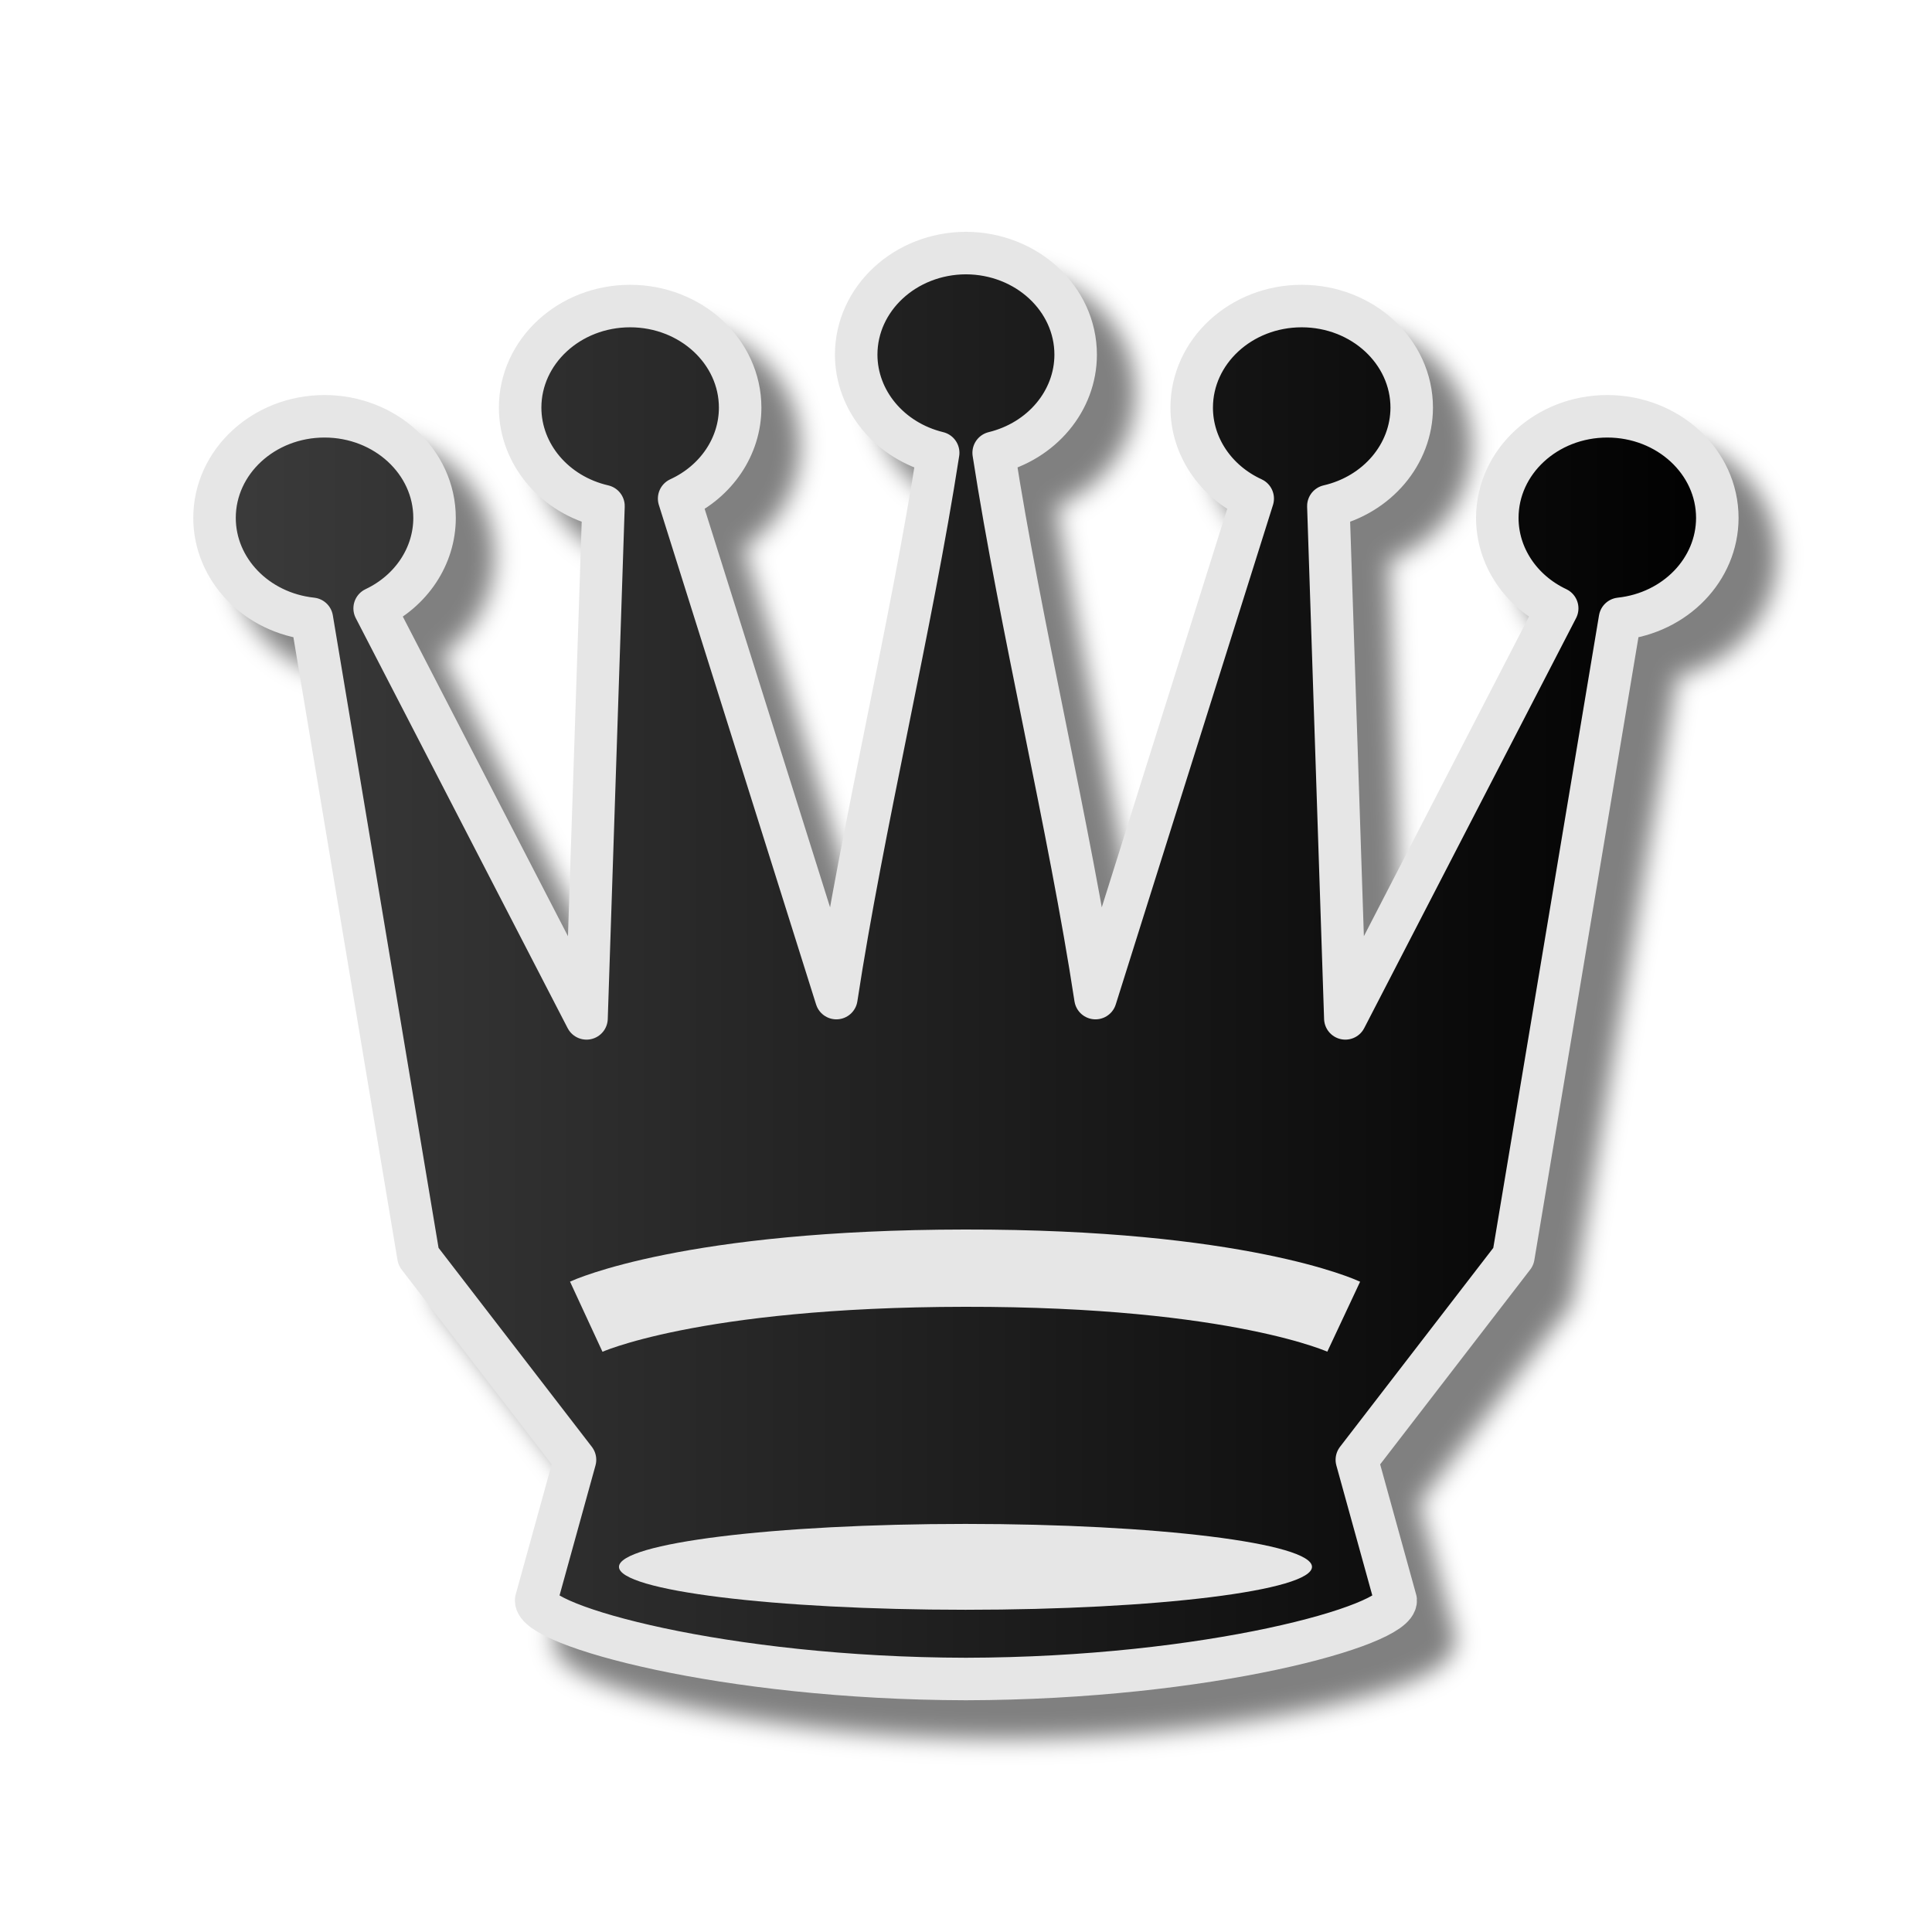
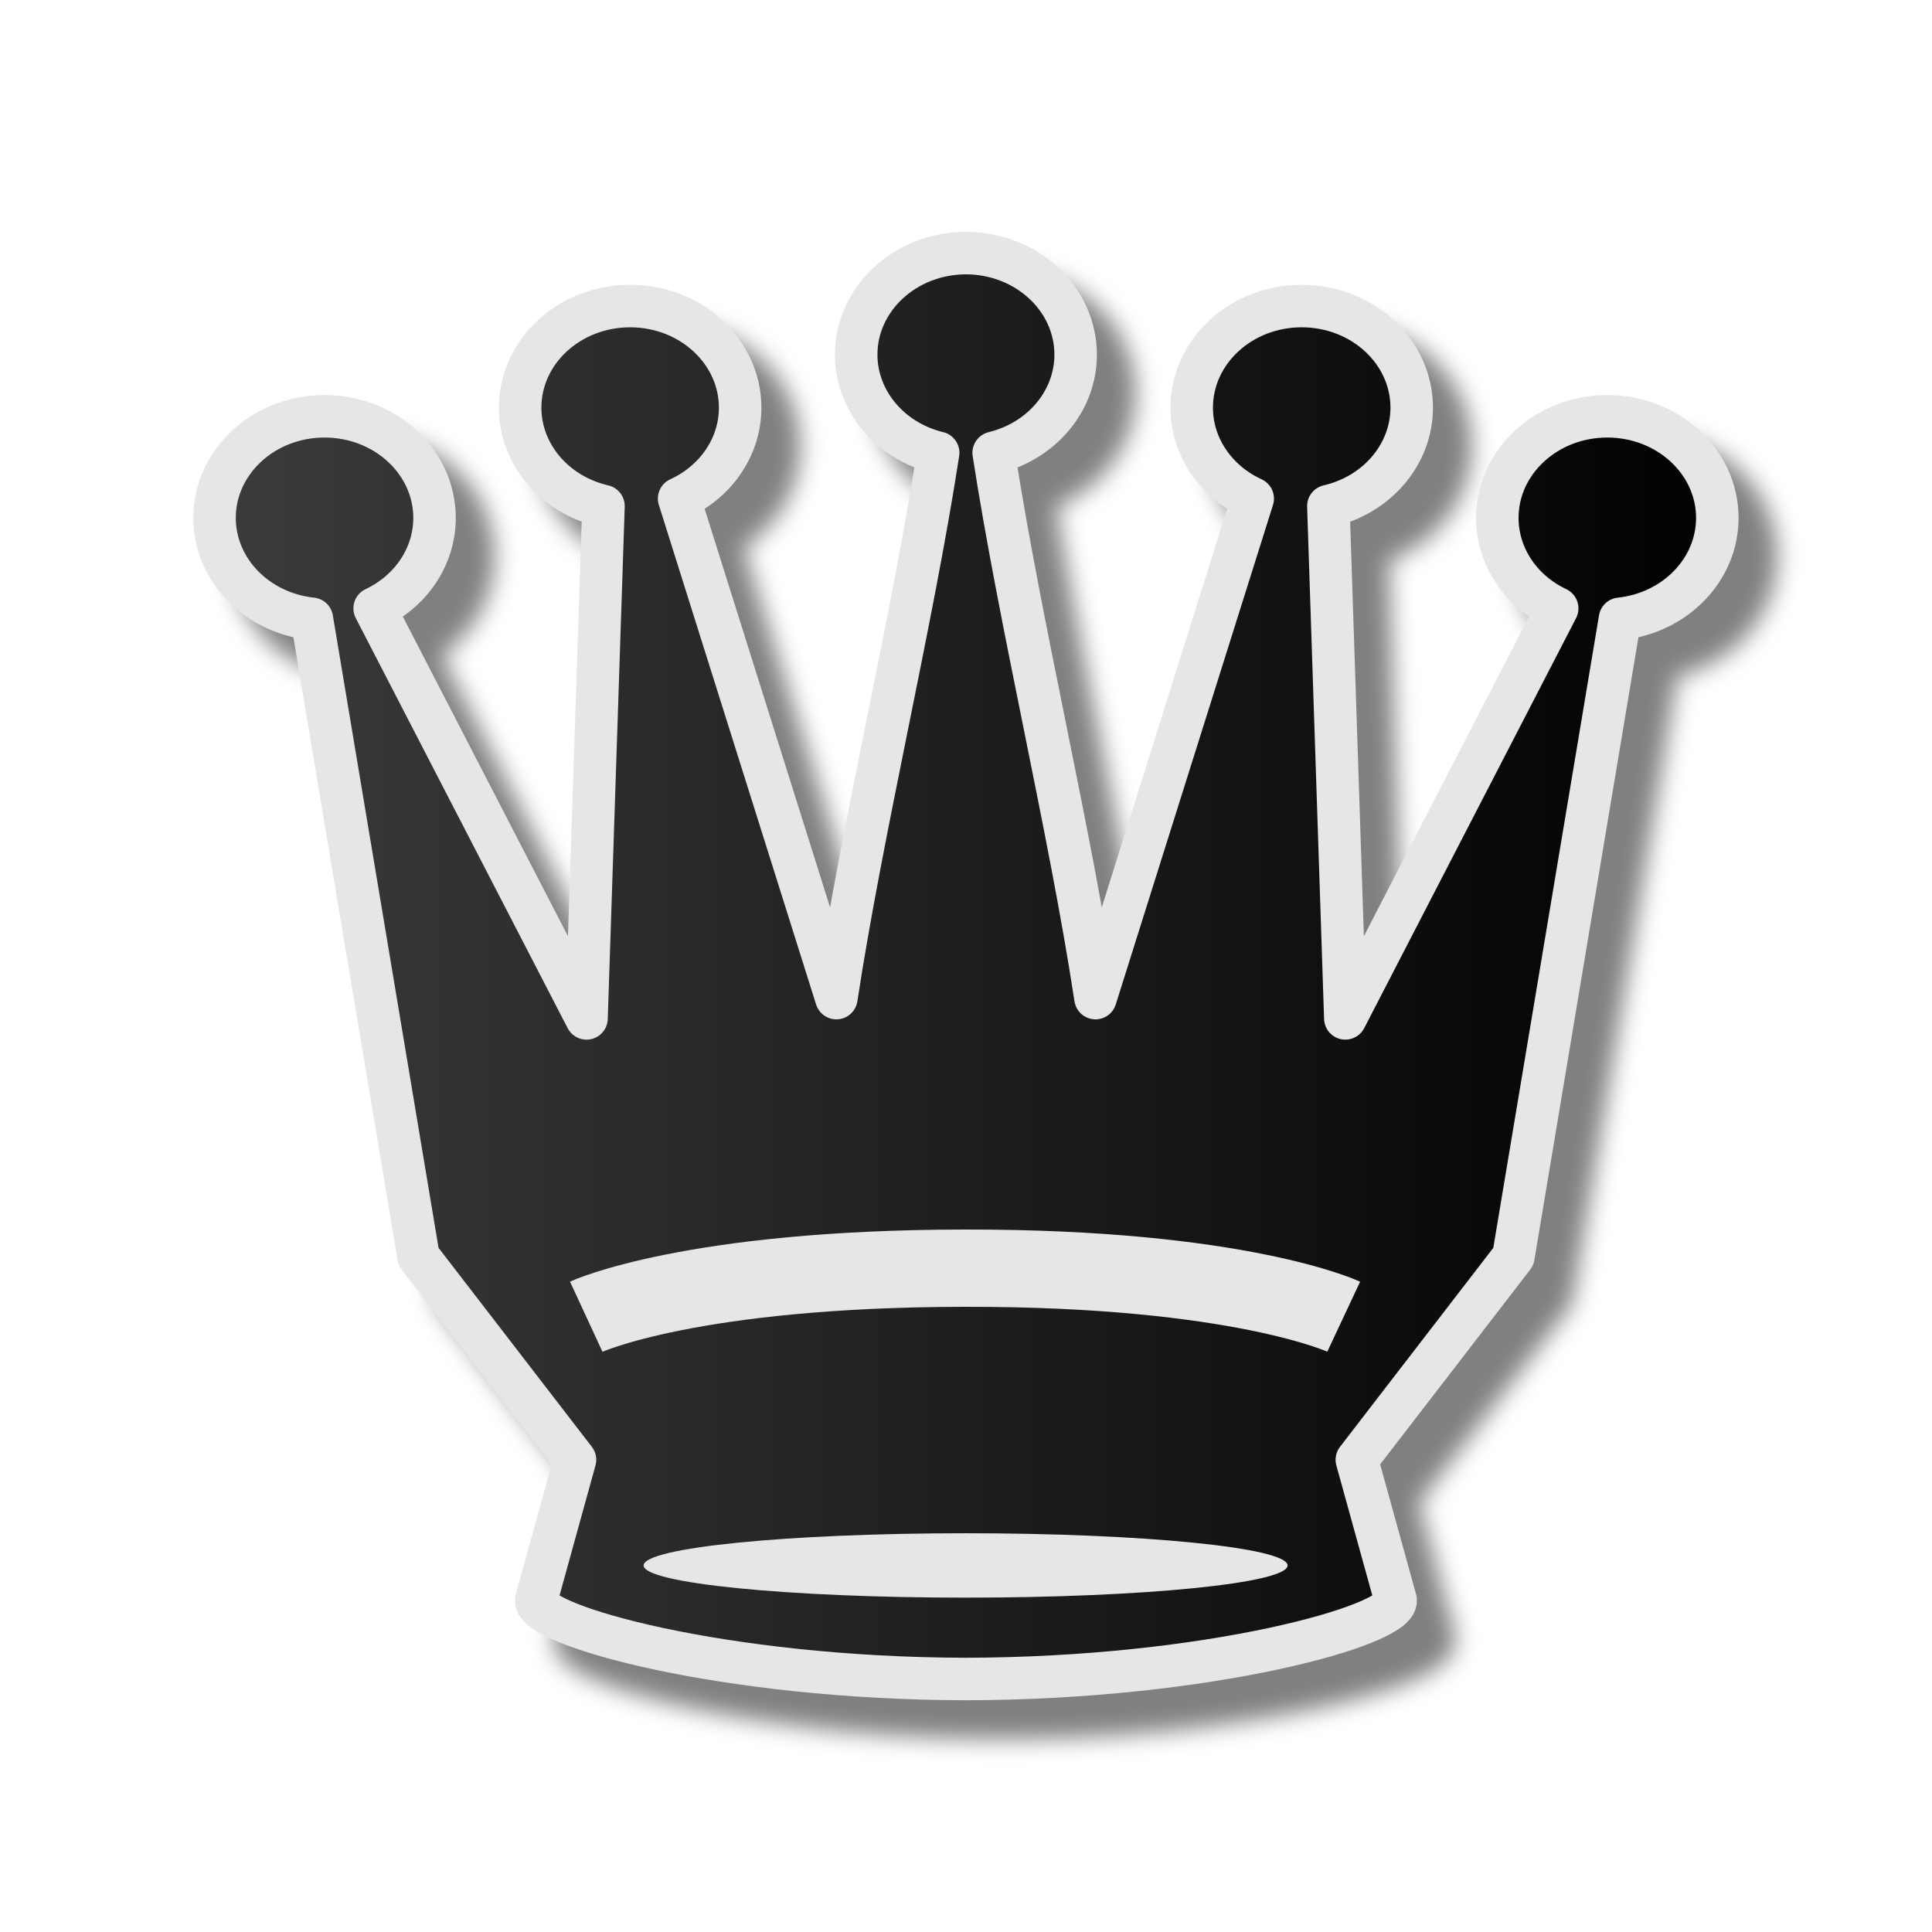
<svg xmlns="http://www.w3.org/2000/svg" width="50mm" height="50mm" clip-rule="evenodd" fill-rule="evenodd" image-rendering="optimizeQuality" shape-rendering="geometricPrecision" text-rendering="geometricPrecision" version="1.1" viewBox="0 0 50 50">
  <defs>
    <linearGradient id="linearGradient8684-4" x1="-71.637" x2="-30.678" y1="-83.325" y2="-83.325" gradientTransform="matrix(.97644 0 0 .99286 74.952 107.73)" gradientUnits="userSpaceOnUse">
      <stop stop-color="#3c3c3c" offset="0" />
      <stop offset="1" />
    </linearGradient>
    <filter id="filter2813-0-1-5-1-2-1-1-4-1-0-3-6" color-interpolation-filters="sRGB">
      <feGaussianBlur result="blur" stdDeviation="0.01 0.01" />
    </filter>
    <filter id="filter839" color-interpolation-filters="sRGB">
      <feFlood flood-color="rgb(0,0,0)" flood-opacity=".498" result="flood" />
      <feComposite in="flood" in2="SourceGraphic" operator="in" result="composite1" />
      <feGaussianBlur in="composite1" result="blur" stdDeviation="0.3" />
      <feOffset dx="1" dy="1" result="offset" />
      <feComposite in="SourceGraphic" in2="offset" result="composite2" />
    </filter>
  </defs>
  <path d="m24.994 6.549v5.086e-4c-1.568 0.006-2.835 1.181-2.836 2.629 0.002 1.193 0.873 2.236 2.122 2.54-0.689 4.449-1.967 9.726-2.635 14.112l-4.069-12.927c0.967-0.444 1.579-1.356 1.579-2.353-8.1e-5 -1.452-1.275-2.629-2.847-2.63-1.572 5.87e-5 -2.847 1.177-2.847 2.63 0.002 1.205 0.891 2.255 2.157 2.547l-0.439 13.258-5.483-10.611c0.951-0.45 1.55-1.354 1.55-2.341-8e-5 -1.452-1.275-2.629-2.847-2.63-1.572 5.9e-5 -2.847 1.177-2.847 2.63 9.054e-4 1.335 1.084 2.457 2.519 2.611l2.759 16.507 4.051 5.258-1.005 3.634c-0.042 0.655 4.848 2.027 11.122 2.039 6.274-0.012 11.164-1.384 11.122-2.039l-1.005-3.634 4.051-5.258 2.759-16.507c1.435-0.154 2.518-1.276 2.519-2.611-8e-5 -1.452-1.275-2.629-2.847-2.63-1.572 7.2e-5 -2.847 1.177-2.847 2.63 2.2e-5 0.987 0.598 1.891 1.55 2.341l-5.483 10.611-0.439-13.258c1.266-0.292 2.155-1.342 2.157-2.547-8.1e-5 -1.452-1.275-2.629-2.847-2.63-1.572 5.87e-5 -2.847 1.177-2.847 2.63 4.58e-4 0.998 0.612 1.909 1.579 2.353l-4.069 12.927c-0.668-4.386-1.946-9.662-2.635-14.112 1.249-0.304 2.121-1.346 2.122-2.54-3.68e-4 -1.448-1.268-2.623-2.836-2.629v-5.086e-4l-0.005 5.086e-4 -0.005-5.086e-4z" fill="url(#linearGradient8684-4)" filter="url(#filter839)" stroke="#e6e6e6" stroke-linecap="round" stroke-linejoin="round" stroke-width="1.1" style="paint-order:normal" />
-   <ellipse class="st15" transform="matrix(.27914 0 0 .39063 -1289.4 1024)" cx="4708.7" cy="-2517.6" rx="32.126" ry="2.844" clip-rule="evenodd" fill="#e6e6e6" fill-rule="evenodd" filter="url(#filter2813-0-1-5-1-2-1-1-4-1-0-3-6)" image-rendering="optimizeQuality" shape-rendering="geometricPrecision" />
+   <ellipse class="st15" transform="matrix(.25939 0 0 .29298 -1196.4 778.12)" cx="4708.7" cy="-2517.6" rx="32.126" ry="2.844" clip-rule="evenodd" fill="#e6e6e6" fill-rule="evenodd" filter="url(#filter2813-0-1-5-1-2-1-1-4-1-0-3-6)" image-rendering="optimizeQuality" shape-rendering="geometricPrecision" stroke-width="1.198" />
  <path d="m15.172 34.076s2.699-1.249 9.802-1.256c7.103-0.009 9.801 1.256 9.801 1.256" fill="none" stroke="#e6e6e6" stroke-linejoin="round" stroke-width="2" style="paint-order:stroke fill markers" />
</svg>
